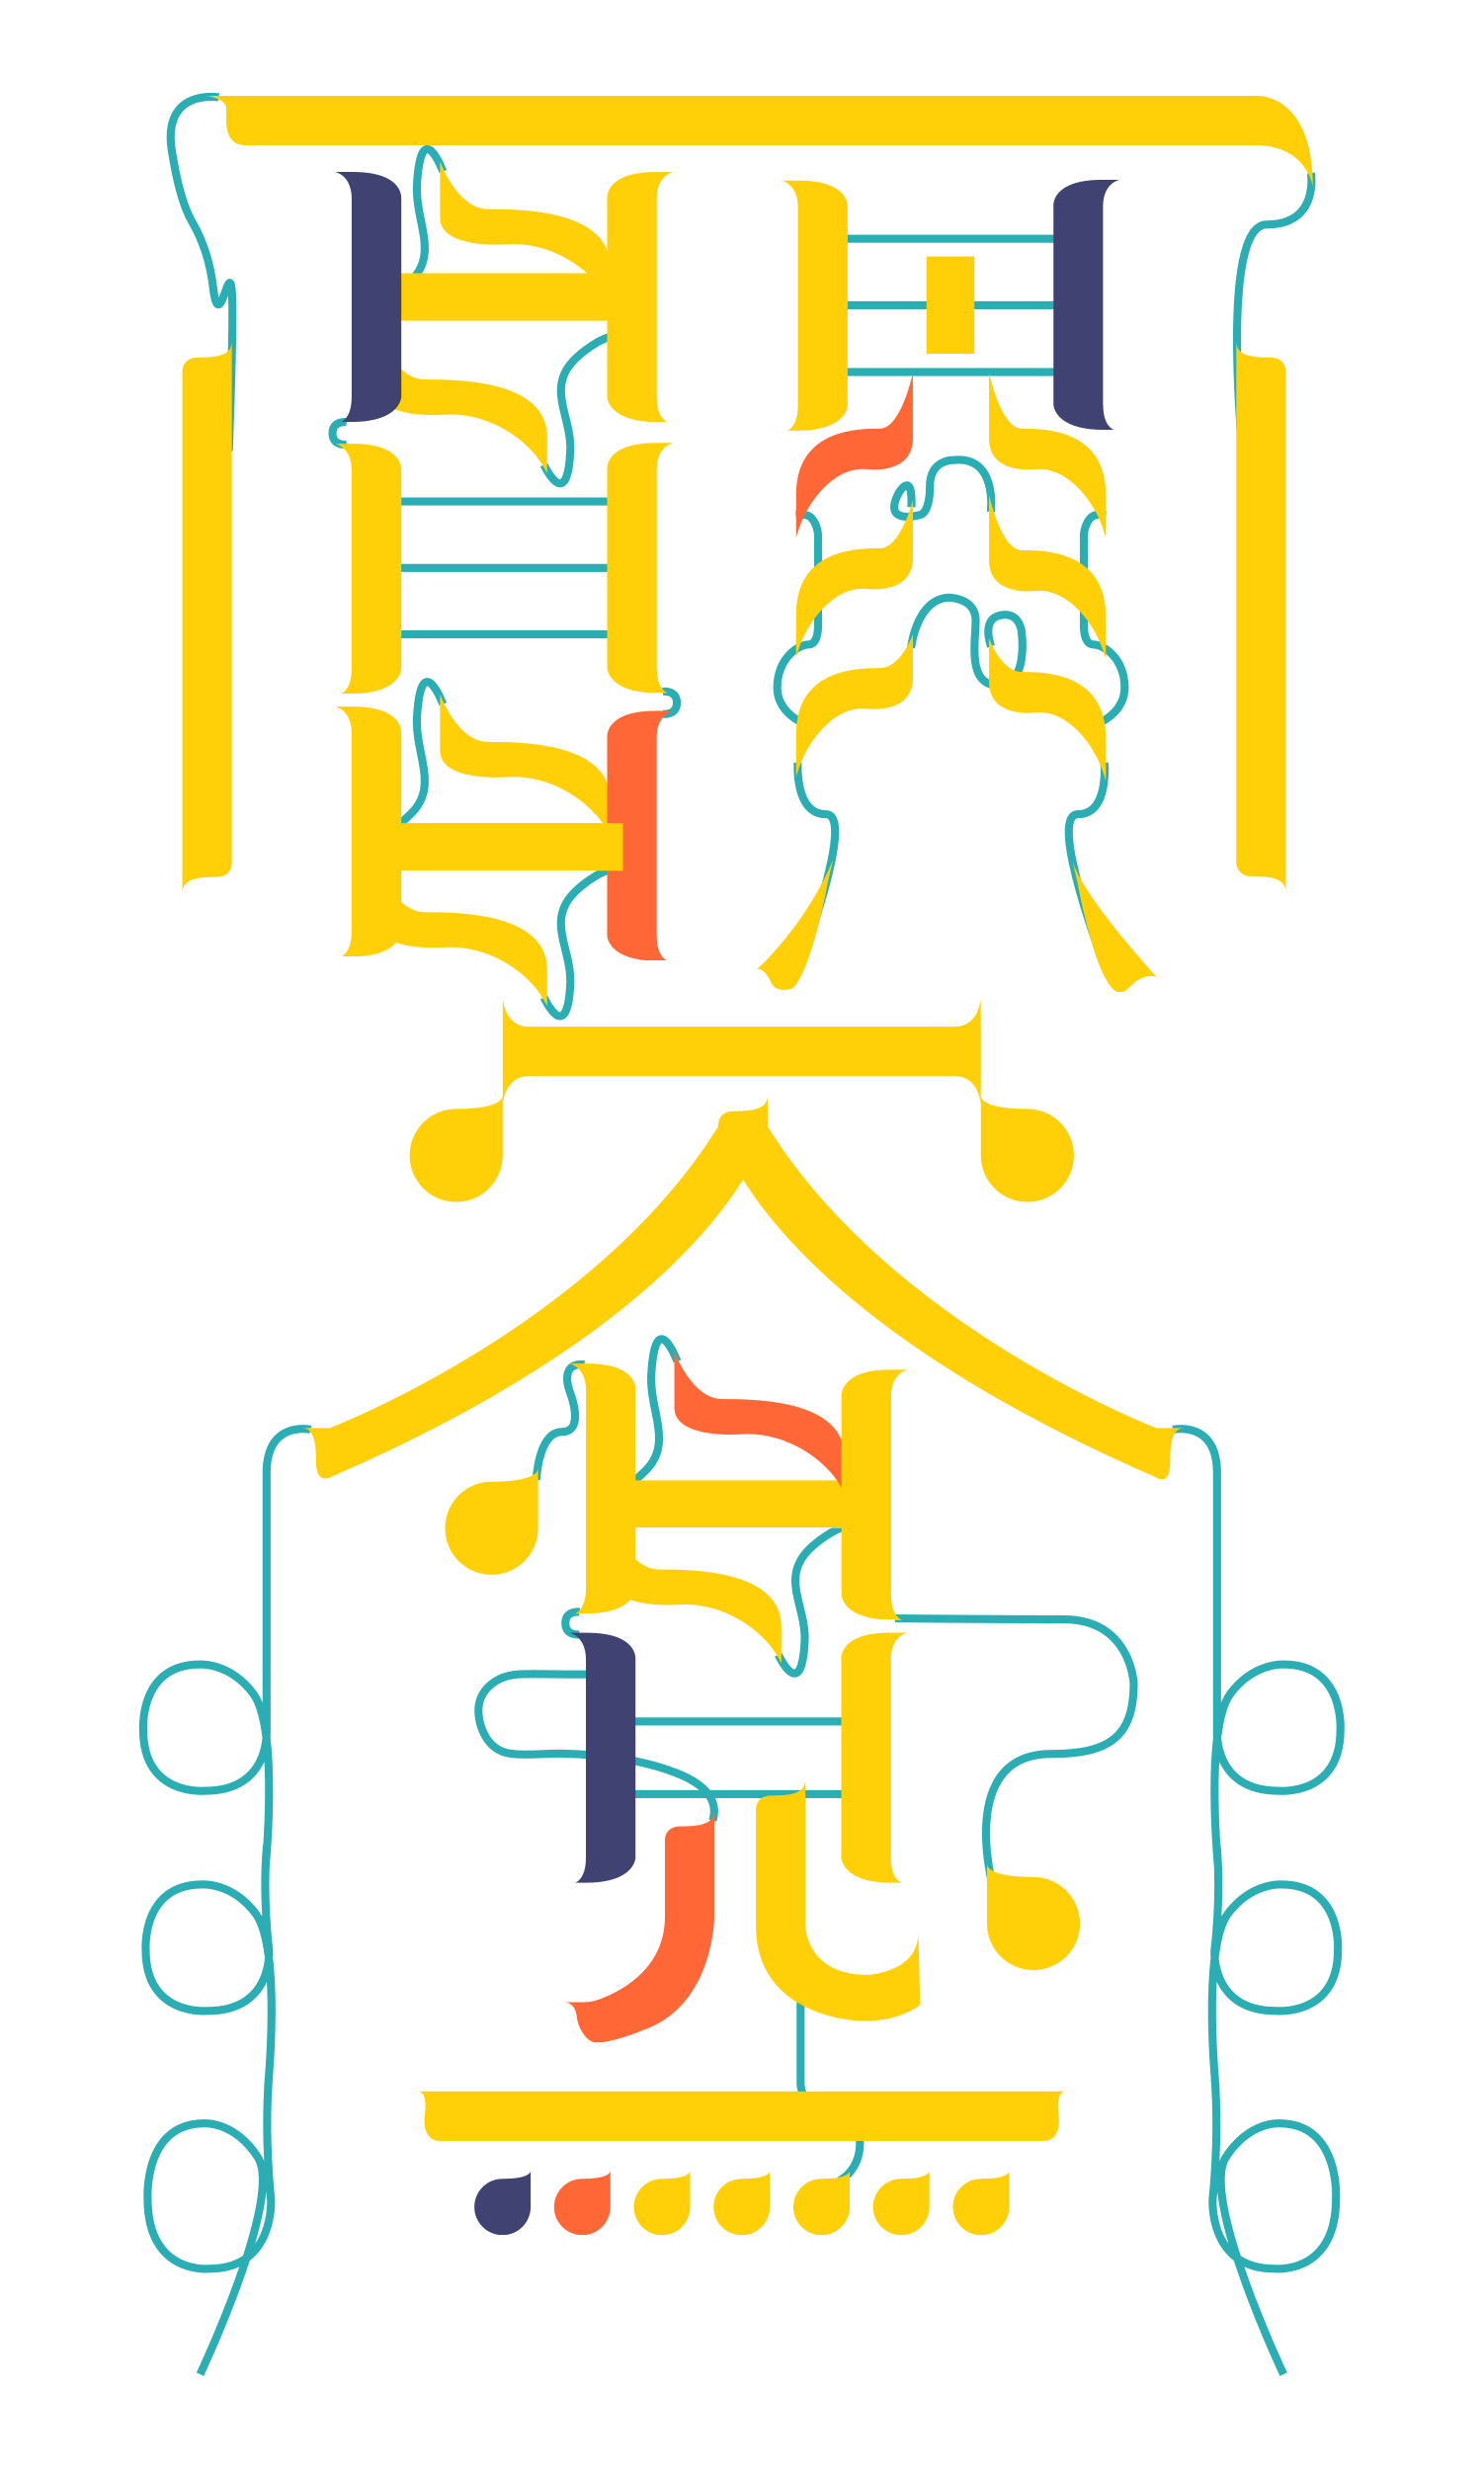
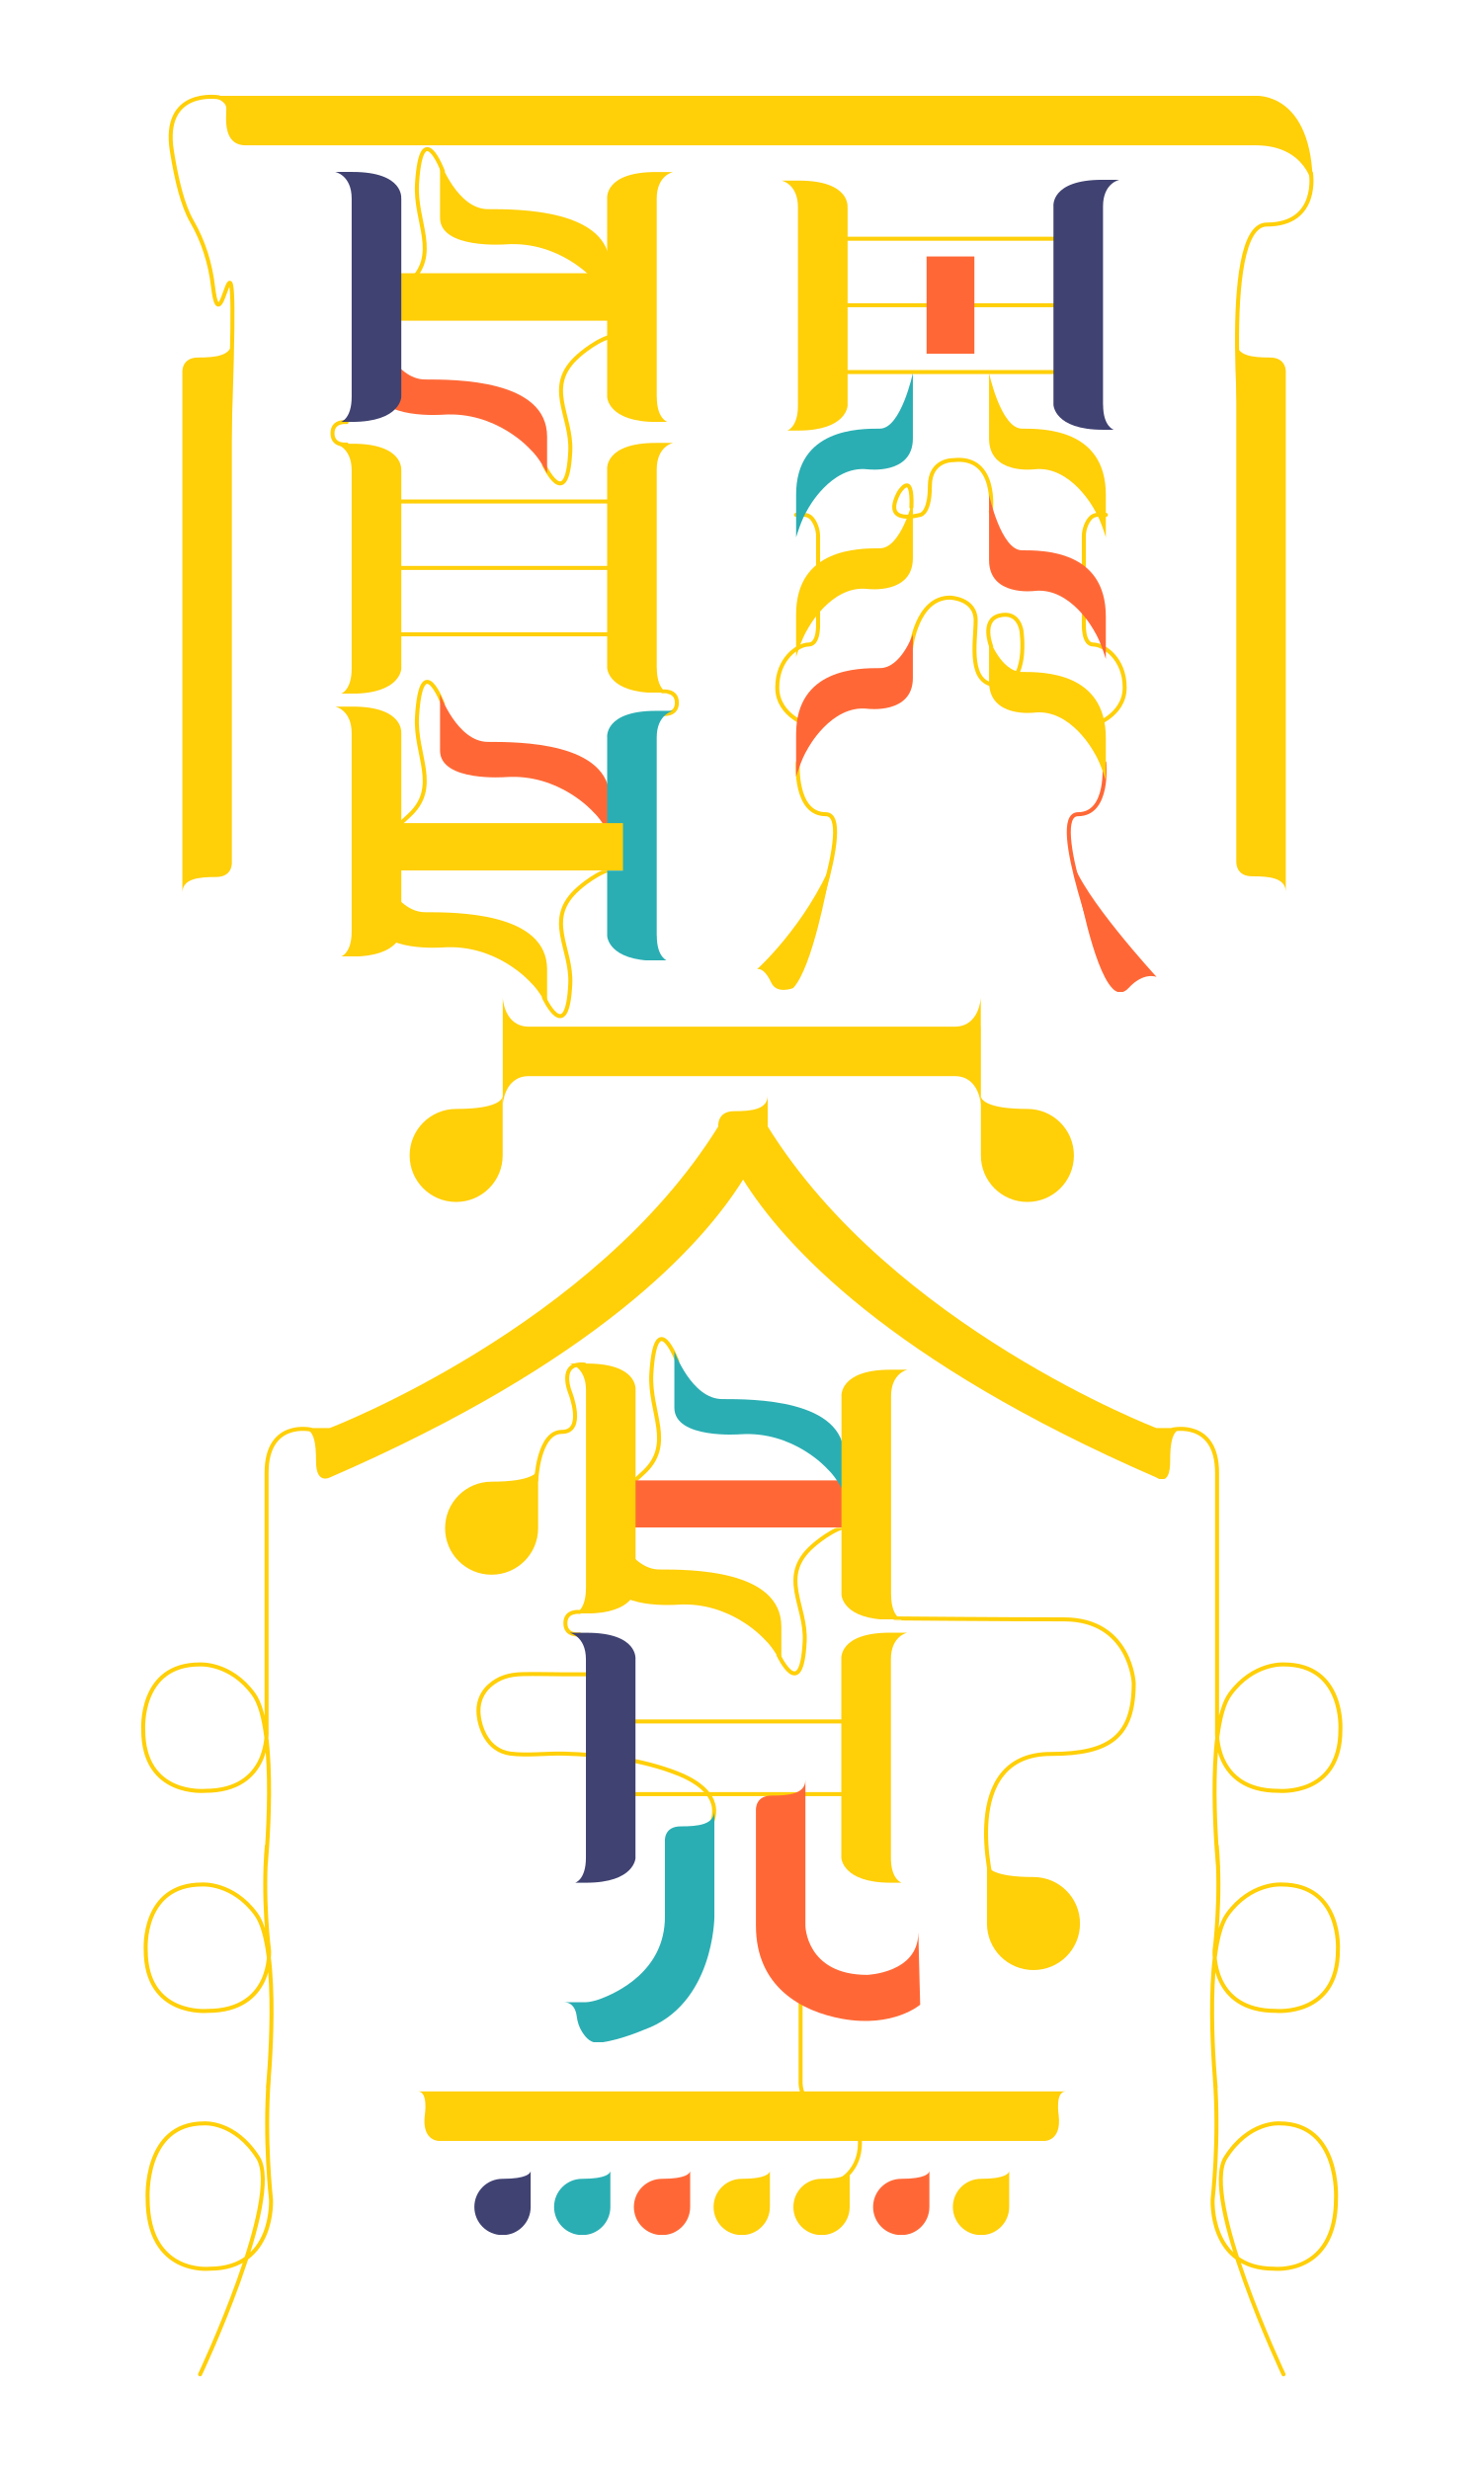
<svg xmlns="http://www.w3.org/2000/svg" id="mid02" viewBox="0 0 185 308">
  <defs>
    <style>
+       
+ 
      .stroke-width {
-         stroke-width: 0.5px;
+         stroke-width: .5px;
+       }
+ 
+       .stroke-linecap{
+         stroke-linecap: round;
      }

      .stroke-color-1 {
-         stroke: #ffcf08;
+         stroke: #ff6836;
      }

      .stroke-color-2 {
-         stroke: #ff6836;
+         stroke: #2aaeb3;
      }

      .stroke-color-3 {
        stroke: #404272;
      }

-       .stroke-color-1 {
-         stroke: #2aaeb3;
+       .stroke-color-4 {
+         stroke: #ffcf08;
      }
    </style>
    <linearGradient id="color-1" gradientTransform="rotate(90)">
-       <stop offset="0%" stop-color="#ffcf08" />
-       <stop offset="100%" stop-color="#ffcf08" />
+       <stop offset="0%" stop-color="#ff6836" />
+       <stop offset="100%" stop-color="#ff6836" />
      <stop offset="100%" stop-color="white" />
    </linearGradient>
    <linearGradient id="color-2" gradientTransform="rotate(90)">
-       <stop offset="0%" stop-color="#ff6836" />
-       <stop offset="100%" stop-color="#ff6836" />
+       <stop offset="0%" stop-color="#2aaeb3" />
+       <stop offset="100%" stop-color="#2aaeb3" />
      <stop offset="100%" stop-color="white" />
    </linearGradient>
    <linearGradient id="color-3" gradientTransform="rotate(90)">
      <stop offset="0%" stop-color="#404272" />
      <stop offset="100%" stop-color="#404272" />
      <stop offset="100%" stop-color="white" />
    </linearGradient>
-     <linearGradient id="color-1" gradientTransform="rotate(90)">
-       <stop offset="0%" stop-color="#2aaeb3" />
-       <stop offset="100%" stop-color="#2aaeb3" />
+     <linearGradient id="color-4" gradientTransform="rotate(90)">
+       <stop offset="0%" stop-color="#ffcf08" />
+       <stop offset="100%" stop-color="#ffcf08" />
      <stop offset="100%" stop-color="white" />
    </linearGradient>
  </defs>
-   <path class="stroke-color-1" d="m88.86,227.02c.97-3.07-1.92-4.91-4.39-5.88-4.47-1.76-9.36-2.33-14.14-2.47-2.18-.06-4.52.27-6.68,0-1.37-.18-2.45-.97-3.12-2.15-.54-.95-.87-2.14-.87-3.23,0-1.18.48-2.27,1.37-3.07,1.18-1.06,2.49-1.41,4.06-1.46,1.74-.05,3.51.02,5.24.02h5.02" fill="none" />
-   <path class="stroke-color-1" d="m103.83,246.06c-1.76-.1-2.32.05-2.82.4-.59.41-1.18,1.32-1.18,2.2v10.71s-.21,2.59,1.7,2.59,5.7,1.72,5.7,5.27-2.63,4.73-2.63,4.73" fill="none" />
-   <path class="stroke-color-1" d="m160.05,296.07s-10.39-22.01-7.22-27.02c2.9-4.58,6.72-4.27,6.72-4.27,7.58,0,7.04,9.38,7.04,9.38,0,9.59-7.73,8.74-7.73,8.74-8.15,0-7.65-8.65-7.65-8.65,0,0,.86-7.55.27-15.12l.11,1.22s-1.69-17.3,1.48-21.65c2.9-3.98,6.72-3.71,6.72-3.71,7.58,0,7.04,8.16,7.04,8.16,0,8.34-7.73,7.6-7.73,7.6-8.15,0-7.65-7.52-7.65-7.52,0,0,.86-6.57.27-13.15l.18,2.83s-1.69-17.3,1.48-21.65c2.9-3.98,6.72-3.71,6.72-3.71,7.58,0,7.04,8.16,7.04,8.16,0,8.34-7.73,7.6-7.73,7.6-8.15,0-7.65-7.52-7.65-7.52v-32.13c0-6.61-5.49-5.4-5.49-5.4" fill="none" />
-   <path class="stroke-color-1" d="m24.95,296.07s10.39-22.01,7.22-27.02c-2.9-4.58-6.72-4.27-6.72-4.27-7.58,0-7.04,9.38-7.04,9.38,0,9.59,7.73,8.74,7.73,8.74,8.15,0,7.65-8.65,7.65-8.65,0,0-.86-7.55-.27-15.12l-.11,1.22s1.69-17.3-1.48-21.65c-2.9-3.98-6.72-3.71-6.72-3.71-7.58,0-7.04,8.16-7.04,8.16,0,8.34,7.73,7.6,7.73,7.6,8.15,0,7.65-7.52,7.65-7.52,0,0-.86-6.57-.27-13.15l-.18,2.83s1.69-17.3-1.48-21.65c-2.9-3.98-6.72-3.71-6.72-3.71-7.58,0-7.04,8.16-7.04,8.16,0,8.34,7.73,7.6,7.73,7.6,8.15,0,7.65-7.52,7.65-7.52v-32.13c0-6.61,5.49-5.4,5.49-5.4" fill="none" />
-   <path class="stroke-color-1" d="m123.79,235.14s-4.47-16.43,7.27-16.43c7.41,0,10.31-2.24,10.31-8.83,0,0-.38-7.95-8.69-7.95-7.31,0-21.08-.12-21.08-.12" fill="none" />
-   <path class="stroke-color-1" d="m66.87,184.57s.25-6.02,3.19-6.02,1.05-4.85,1.05-4.85c0,0-1.61-3.86,1.77-3.54" fill="none" />
-   <path class="stroke-color-1" d="m78.19,214.66h27.78" fill="none" />
-   <path class="stroke-color-1" d="m78.19,223.72h27.78" fill="none" />
-   <path class="stroke-color-1" d="m84.45,169.75s-2.69-7.17-3.23,1.54c-.3,4.84,2.95,8.82-1.05,12.41l-2.39,2.2s-.31,1.08-1.54.88" fill="none" />
-   <path class="stroke-color-1" d="m97.06,206.35s2.89,6.2,3.28-1.67c.23-4.56-3.33-8.09,1.02-11.92,0,0,2.67-2.42,4.76-2.52" fill="none" />
-   <path class="stroke-color-1" d="m155.12,58.32s-3.26-30.32,2.84-30.32c6.58,0,5.51-6.42,5.51-6.42" fill="none" />
-   <path class="stroke-color-1" d="m27.27,12.13s-7.13-1.18-5.83,6.77c.58,3.56,1.32,6.7,2.51,8.75,1.43,2.48,2.28,5.24,2.61,8.08,1.15,9.7,3.38-17.45,1.98,20.5" fill="none" />
-   <path class="stroke-color-1" d="m137.9,64.2c-1.21-.1-1.59.05-1.94.41-.4.42-.81,1.34-.81,2.23v10.9s-.14,2.63,1.17,2.63,3.92,1.74,3.92,5.36-4.11,4.8-4.11,4.8" fill="none" />
-   <path class="stroke-color-1" d="m99.26,64.2c1.21-.1,1.59.05,1.94.41.4.42.81,1.34.81,2.23v10.9s.14,2.63-1.17,2.63-3.92,1.74-3.92,5.36,4.11,4.8,4.11,4.8" fill="none" />
-   <path class="stroke-color-1" d="m55.23,21.37s-2.69-7.17-3.23,1.54c-.3,4.84,2.95,8.82-1.05,12.41l-2.39,2.2s-.31,1.08-1.54.88" fill="none" />
-   <path class="stroke-color-1" d="m67.83,57.96s2.89,6.2,3.28-1.67c.23-4.56-3.33-8.09,1.02-11.92,0,0,2.67-2.42,4.76-2.52" fill="none" />
-   <path class="stroke-color-1" d="m55.23,87.8s-2.69-7.17-3.23,1.54c-.3,4.84,2.95,8.82-1.05,12.41l-2.39,2.2s-.31,1.08-1.54.88" fill="none" />
-   <path class="stroke-color-1" d="m67.83,124.39s2.89,6.2,3.28-1.67c.23-4.56-3.33-8.09,1.02-11.92,0,0,2.67-2.42,4.76-2.52" fill="none" />
-   <path class="stroke-color-1" d="m48.98,62.53h27.78" fill="none" />
-   <path class="stroke-color-1" d="m49.86,79.1h27.78" fill="none" />
-   <path class="stroke-color-1" d="m49.86,70.82h27.78" fill="none" />
-   <path class="stroke-color-1" d="m104.63,29.77h27.78" fill="none" />
-   <path class="stroke-color-1" d="m82.63,89.03s1.77.23,1.77-1.4-1.77-1.4-1.77-1.4" fill="none" />
-   <path class="stroke-color-1" d="m104.63,46.39h27.78" fill="none" />
-   <path class="stroke-color-1" d="m104.63,38.06h27.78" fill="none" />
-   <path class="stroke-color-1" d="m123.55,63.84s.91-7.1-4.69-6.46c0,0-2.91-.1-2.91,3.23s-1.13,3.57-1.13,3.57c0,0-4.97,1.47-2.74-2.74,0,0,1.76-2.98,1.57,1.8" fill="none" />
-   <path class="stroke-color-1" d="m99.48,95.11s-.42,6.42,3.49,6.42-3.33,19.01-3.33,19.01" fill="none" />
-   <path class="stroke-color-1" d="m113.6,80.81s.67-6.29,4.87-6.29c0,0,3.19.1,3.19,2.83s-1.11,8.1,2.81,8.1,2.9-6.79,2.9-6.79c0,0-.3-2.54-2.77-1.9-2.29.59-1.01,3.84-1.01,3.84" fill="none" />
-   <path class="stroke-color-1" d="m137.7,95.11s.64,6.42-3.27,6.42,3.33,19.01,3.33,19.01" fill="none" />
-   <path class="color-2" d="m134.33,109.95s1.93,10.72,4.35,13.26c0,0,.93,1.2,2.04,0,1.91-2.08,3.5-1.39,3.5-1.39,0,0-9.42-10.23-10.53-14.62l.64,2.74Z" fill="url(#color-1)" />
-   <path class="color-2" d="m114.5,241.03c0,5-6.36,5.23-6.36,5.23-7.63,0-7.71-6.12-7.71-6.12v-18.22c0,1.78-2.02,1.98-4.19,1.98-1.96,0-1.99,1.54-1.98,1.85v14.38h0c0,7.59,5.61,10.68,10.76,11.61,6.37,1.15,9.72-1.76,9.72-1.76l-.23-8.95h0Z" fill="url(#color-1)" />
-   <path class="color-2" d="m77.28,190.52h29.62v-5.92h-29.62v5.92Z" fill="url(#color-1)" />
-   <path class="color-2" d="m123.33,61.69s1.48,6.93,4.11,6.93,10.45,0,10.45,8.25v5.31s-.63-2.2-1.43-3.47c0,0-2.89-5.53-7.48-5.02,0,0-5.65.73-5.65-3.84v-8.19h0Z" fill="url(#color-1)" />
-   <path class="color-2" d="m113.83,79.09s-1.48,4.22-4.11,4.22-10.45,0-10.45,8.25v5.31s.63-2.2,1.43-3.47c0,0,2.89-5.53,7.48-5.02,0,0,5.65.73,5.65-3.84v-5.47Z" fill="url(#color-1)" />
-   <path class="color-2" d="m54.86,86.53s2.15,5.98,5.98,5.98,15.21,0,15.21,7.13v4.58s-.91-1.9-2.09-2.99c0,0-4.2-4.78-10.88-4.33,0,0-8.21.64-8.21-3.31v-7.06h0Z" fill="url(#color-1)" />
-   <path class="color-2" d="m115.54,44.15h5.96v-12.17h-5.96v12.17Z" fill="url(#color-1)" />
-   <path class="color-2" d="m47.03,41.34s2.15,5.98,5.98,5.98,15.21,0,15.21,7.13v4.58s-.91-1.9-2.09-2.99c0,0-4.2-4.78-10.88-4.33,0,0-8.21.64-8.21-3.31v-7.06h0Z" fill="url(#color-1)" />
-   <path class="color-2" d="m82.55,278.71c1.94,0,3.51-1.57,3.51-3.51v-4.47c-.04.25-.43.96-3.51.96-1.94,0-3.51,1.57-3.51,3.51s1.57,3.51,3.51,3.51Z" fill="url(#color-1)" />
-   <path class="color-2" d="m112.38,278.71c1.94,0,3.51-1.57,3.51-3.51v-4.47c-.04.25-.43.96-3.51.96-1.94,0-3.51,1.57-3.51,3.51s1.57,3.51,3.51,3.51Z" fill="url(#color-1)" />
-   <path class="color-1" d="m72.6,278.71c1.94,0,3.51-1.57,3.51-3.51v-4.47c-.04.25-.43.96-3.51.96-1.94,0-3.51,1.57-3.51,3.51s1.57,3.51,3.51,3.51Z" fill="url(#color-2)" />
-   <path class="color-1" d="m89.08,229.65v-3.89c0,1.78-2.02,1.98-4.19,1.98s-1.98,1.87-1.98,1.91v9.38c0,6.77-6.05,9.51-8.22,10.29-.44.16-1.21.35-1.67.35h-2.74c1.24,0,1.55,1.1,1.63,1.73.09.7.3,1.39.67,1.96.48.74,1.08,1.53,2.37,1.34,2.59-.38,5.39-1.61,5.39-1.61,8.69-3.1,8.74-14.05,8.74-14.05v-9.38h0Z" fill="url(#color-2)" />
-   <path class="color-1" d="m84.08,168.48s2.15,5.98,5.98,5.98,15.21,0,15.21,7.13v4.58s-.91-1.9-2.09-2.99c0,0-4.2-4.78-10.88-4.33,0,0-8.21.64-8.21-3.31v-7.06h0Z" fill="url(#color-2)" />
-   <path class="color-1" d="m113.83,46.52s-1.48,6.93-4.11,6.93-10.45,0-10.45,8.25v5.31s.63-2.2,1.43-3.47c0,0,2.89-5.53,7.48-5.02,0,0,5.65.73,5.65-3.84v-8.19h0Z" fill="url(#color-2)" />
-   <path class="color-1" d="m81.89,116.69v-24.74c0-2.92,2.05-3.31,2.05-3.31h-2.15c-6.48,0-6.08,3.32-6.08,3.32v24.73s.07,3.12,6.17,3.12h1.36s-1.34-.37-1.34-3.12h0Z" fill="url(#color-2)" />
-   <path class="stroke-color-1" d="m43.23,52.63s-1.77-.23-1.77,1.4,1.77,1.4,1.77,1.4" fill="none" />
-   <path class="stroke-color-1" d="m72.27,201.01s-1.77-.23-1.77,1.4,1.77,1.4,1.77,1.4" fill="none" />
-   <path class="color-1" d="m103.25,109.95s-1.93,10.72-4.35,13.26c0,0-2.02.82-2.72-.66-.97-2.08-1.79-1.68-1.79-1.68,0,0,6.05-5.4,9.5-13.67l-.64,2.74h0Z" fill="url(#color-1)" />
-   <path class="color-1" d="m92.49,278.71c1.94,0,3.51-1.57,3.51-3.51v-4.47c-.04.25-.43.96-3.51.96-1.94,0-3.51,1.57-3.51,3.51s1.57,3.51,3.51,3.51Z" fill="url(#color-1)" />
-   <path class="color-1" d="m102.44,278.71c1.94,0,3.51-1.57,3.51-3.51v-4.47c-.04.25-.43.96-3.51.96-1.94,0-3.51,1.57-3.51,3.51s1.57,3.51,3.51,3.51Z" fill="url(#color-1)" />
-   <path class="color-1" d="m122.33,278.71c1.94,0,3.51-1.57,3.51-3.51v-4.47c-.04.25-.43.96-3.51.96-1.94,0-3.51,1.57-3.51,3.51s1.57,3.51,3.51,3.51Z" fill="url(#color-1)" />
-   <path class="color-1" d="m132.88,260.79H54.75s-2.65,0-2.65,0c1.34,0,.87,2.96.87,2.96-.37,3.09,1.54,3.21,1.76,3.22h75.5s2.17.06,1.78-3.21c0,0-.47-2.96.87-2.96Z" fill="url(#color-1)" />
-   <path class="color-1" d="m128.87,245.66c-3.2,0-5.8-2.59-5.8-5.8v-7.38c.06.42.7,1.58,5.8,1.58,3.2,0,5.8,2.59,5.8,5.8s-2.59,5.8-5.8,5.8h0Z" fill="url(#color-1)" />
-   <path class="color-1" d="m111.09,231.65v-24.74c0-2.93,2.05-3.32,2.05-3.32h-2.15c-6.48,0-6.08,3.32-6.08,3.32v24.74s.09,3.12,6.17,3.12h1.36s-1.35-.37-1.35-3.12Z" fill="url(#color-1)" />
-   <path class="color-1" d="m61.3,196.36c3.2,0,5.8-2.59,5.8-5.8v-7.38c-.06.42-.7,1.58-5.8,1.58-3.2,0-5.8,2.59-5.8,5.8s2.59,5.8,5.8,5.8h0Z" fill="url(#color-1)" />
-   <path class="color-1" d="m111.11,198.85v-24.73c0-2.93,2.05-3.32,2.05-3.32h-2.15c-6.36,0-6.09,3.29-6.08,3.32v24.74s.09,3.12,6.17,3.12h1.36s-1.34-.37-1.34-3.12h0Z" fill="url(#color-1)" />
-   <path class="color-1" d="m76.24,189.73s2.15,5.98,5.98,5.98,15.21,0,15.21,7.13v4.58s-.91-1.9-2.09-2.99c0,0-4.2-4.78-10.88-4.33,0,0-8.21.64-8.21-3.31v-7.06h0Z" fill="url(#color-1)" />
-   <path class="color-1" d="m73.17,170.03h-2.15s2.05.39,2.05,3.32v24.73h-.01c0,2.75-1.34,3.12-1.34,3.12h1.36c6.08,0,6.17-3.09,6.17-3.12h0v-24.74c.01-.1.3-3.31-6.08-3.31Z" fill="url(#color-1)" />
-   <path class="color-1" d="m144.18,178.07s-32.96-12.63-48.45-37.6v-3.89c0,1.78-2.02,1.98-4.19,1.98s-1.98,1.91-1.98,1.91h0c-15.48,24.96-48.42,37.6-48.45,37.6h-3.48c1.6,0,1.78,2.02,1.78,4.19,0,2.89,1.71,1.98,1.71,1.98,33.31-14.45,46.46-29,51.54-37.15,5.08,8.15,18.23,22.69,51.54,37.15h0s1.71,1.28,1.71-1.98c0-2.18.18-4.19,1.78-4.19h-3.49Z" fill="url(#color-1)" />
-   <path class="color-1" d="m56.88,149.88c3.2,0,5.8-2.59,5.8-5.8v-7.38c-.06.42-.7,1.58-5.8,1.58-3.2,0-5.8,2.59-5.8,5.8s2.59,5.8,5.8,5.8h0Z" fill="url(#color-1)" />
-   <path class="color-1" d="m128.11,149.88c-3.2,0-5.8-2.59-5.8-5.8v-7.38c.06.42.7,1.58,5.8,1.58,3.2,0,5.8,2.59,5.8,5.8s-2.59,5.8-5.8,5.8h0Z" fill="url(#color-1)" />
-   <path class="color-1" d="m122.3,128.02v-3.6s-.15,3.53-3.16,3.6h-53.29c-3.01-.08-3.16-3.6-3.16-3.6v3.6h0v6.16h0v3.61s.15-3.54,3.18-3.6h53.26c3.03.06,3.18,3.6,3.18,3.6v-9.78h0Z" fill="url(#color-1)" />
-   <path class="color-1" d="m28.91,46.49v-3.89c0,1.78-2.02,1.98-4.19,1.98s-1.98,1.91-1.98,1.91v64.85c0-1.78,2.02-1.98,4.19-1.98s1.98-1.89,1.98-1.91v-60.95Z" fill="url(#color-1)" />
-   <path class="color-1" d="m154.16,46.49v60.95c0,.36.08,1.83,1.98,1.83,2.18,0,4.19.2,4.19,1.98V46.5s.19-1.92-1.98-1.92-4.19-.2-4.19-1.98v3.89" fill="url(#color-1)" />
-   <path class="color-1" d="m123.33,46.52s1.48,6.93,4.11,6.93,10.45,0,10.45,8.25v5.31s-.63-2.2-1.43-3.47c0,0-2.89-5.53-7.48-5.02,0,0-5.65.73-5.65-3.84v-8.19h0Z" fill="url(#color-1)" />
-   <path class="color-1" d="m123.33,79.57s1.48,4.22,4.11,4.22,10.45,0,10.45,8.25v5.31s-.63-2.2-1.43-3.47c0,0-2.89-5.53-7.48-5.02,0,0-5.65.73-5.65-3.84v-5.47Z" fill="url(#color-1)" />
-   <path class="color-1" d="m113.83,62.35s-1.48,6.02-4.11,6.02-10.45,0-10.45,8.25v5.31s.63-2.2,1.43-3.47c0,0,2.89-5.53,7.48-5.02,0,0,5.65.73,5.65-3.84v-7.28h0Z" fill="url(#color-1)" />
-   <path class="color-1" d="m47.03,107.77s2.15,5.98,5.98,5.98,15.21,0,15.21,7.13v4.58s-.91-1.9-2.09-2.99c0,0-4.2-4.78-10.88-4.33,0,0-8.21.64-8.21-3.31v-7.06h0Z" fill="url(#color-1)" />
-   <path class="color-1" d="m48.06,108.56h29.62v-5.92h-29.62v5.92Z" fill="url(#color-1)" />
-   <path class="color-1" d="m50.03,91.43s.4-3.32-6.08-3.32h-2.15s2.05.39,2.05,3.32v24.73c0,2.75-1.34,3.12-1.34,3.12h1.36c6.1,0,6.17-3.12,6.17-3.12v-24.73h0Z" fill="url(#color-1)" />
-   <path class="color-1" d="m81.89,83.28v-24.74c0-2.92,2.05-3.31,2.05-3.31h-2.15c-6.48,0-6.08,3.32-6.08,3.32v24.73s.07,3.12,6.17,3.12h1.36s-1.34-.37-1.34-3.12h0Z" fill="url(#color-1)" />
-   <path class="color-1" d="m50.03,58.65s.4-3.32-6.08-3.32h-2.15s2.05.39,2.05,3.32v24.73c0,2.75-1.34,3.12-1.34,3.12h1.36c6.1,0,6.17-3.12,6.17-3.12v-24.73h0Z" fill="url(#color-1)" />
-   <path class="color-1" d="m105.68,25.84s.4-3.32-6.08-3.32h-2.15s2.05.39,2.05,3.32v24.73c0,2.75-1.34,3.12-1.34,3.12h1.36c6.1,0,6.17-3.12,6.17-3.12v-24.73h0Z" fill="url(#color-1)" />
-   <path class="color-1" d="m81.89,49.5v-24.74c0-2.92,2.05-3.31,2.05-3.31h-2.15c-6.48,0-6.08,3.32-6.08,3.32v24.73s.07,3.12,6.17,3.12h1.36s-1.34-.37-1.34-3.12h0Z" fill="url(#color-1)" />
-   <path class="color-1" d="m48.06,39.99h29.62v-5.92h-29.62v5.92Z" fill="url(#color-1)" />
-   <path class="color-1" d="m54.86,20.1s2.15,5.98,5.98,5.98,15.21,0,15.21,7.13v4.58s-.91-1.9-2.09-2.99c0,0-4.2-4.78-10.88-4.33,0,0-8.21.64-8.21-3.31v-7.06h0Z" fill="url(#color-1)" />
-   <path class="color-1" d="m156.56,11.95H25.82s2.4.34,2.4,1.57-.47,4.6,2.44,4.6h125.9c6.43,0,7.14,5.15,7.14,5.15,0-11.89-7.14-11.32-7.14-11.32h0Z" fill="url(#color-1)" />
+   <path class="stroke-width stroke-linecap stroke-color-4" d="m88.86,227.02c.97-3.07-1.92-4.91-4.39-5.88-4.47-1.76-9.36-2.33-14.14-2.47-2.18-.06-4.52.27-6.68,0-1.37-.18-2.45-.97-3.12-2.15-.54-.95-.87-2.14-.87-3.23,0-1.18.48-2.27,1.37-3.07,1.18-1.06,2.49-1.41,4.06-1.46,1.74-.05,3.51.02,5.24.02h5.02" fill="none" />
+   <path class="stroke-width stroke-linecap stroke-color-4" d="m103.83,246.06c-1.76-.1-2.32.05-2.82.4-.59.41-1.18,1.32-1.18,2.2v10.71s-.21,2.59,1.7,2.59,5.7,1.72,5.7,5.27-2.63,4.73-2.63,4.73" fill="none" />
+   <path class="stroke-width stroke-linecap stroke-color-4" d="m160.05,296.07s-10.39-22.01-7.22-27.02c2.9-4.58,6.72-4.27,6.72-4.27,7.58,0,7.04,9.38,7.04,9.38,0,9.59-7.73,8.74-7.73,8.74-8.15,0-7.65-8.65-7.65-8.65,0,0,.86-7.55.27-15.12l.11,1.22s-1.69-17.3,1.48-21.65c2.9-3.98,6.72-3.71,6.72-3.71,7.58,0,7.04,8.16,7.04,8.16,0,8.34-7.73,7.6-7.73,7.6-8.15,0-7.65-7.52-7.65-7.52,0,0,.86-6.57.27-13.15l.18,2.83s-1.69-17.3,1.48-21.65c2.9-3.98,6.72-3.71,6.72-3.71,7.58,0,7.04,8.16,7.04,8.16,0,8.34-7.73,7.6-7.73,7.6-8.15,0-7.65-7.52-7.65-7.52v-32.13c0-6.61-5.49-5.4-5.49-5.4" fill="none" />
+   <path class="stroke-width stroke-linecap stroke-color-4" d="m24.95,296.07s10.39-22.01,7.22-27.02c-2.9-4.58-6.72-4.27-6.72-4.27-7.58,0-7.04,9.38-7.04,9.38,0,9.59,7.73,8.74,7.73,8.74,8.15,0,7.65-8.65,7.65-8.65,0,0-.86-7.55-.27-15.12l-.11,1.22s1.69-17.3-1.48-21.65c-2.9-3.98-6.72-3.71-6.72-3.71-7.58,0-7.04,8.16-7.04,8.16,0,8.34,7.73,7.6,7.73,7.6,8.15,0,7.65-7.52,7.65-7.52,0,0-.86-6.57-.27-13.15l-.18,2.83s1.69-17.3-1.48-21.65c-2.9-3.98-6.72-3.71-6.72-3.71-7.58,0-7.04,8.16-7.04,8.16,0,8.34,7.73,7.6,7.73,7.6,8.15,0,7.65-7.52,7.65-7.52v-32.13c0-6.61,5.49-5.4,5.49-5.4" fill="none" />
+   <path class="stroke-width stroke-linecap stroke-color-4" d="m123.79,235.14s-4.47-16.43,7.27-16.43c7.41,0,10.31-2.24,10.31-8.83,0,0-.38-7.95-8.69-7.95-7.31,0-21.08-.12-21.08-.12" fill="none" />
+   <path class="stroke-width stroke-linecap stroke-color-4" d="m66.87,184.57s.25-6.02,3.19-6.02,1.05-4.85,1.05-4.85c0,0-1.61-3.86,1.77-3.54" fill="none" />
+   <path class="stroke-width stroke-linecap stroke-color-4" d="m78.19,214.66h27.78" fill="none" />
+   <path class="stroke-width stroke-linecap stroke-color-4" d="m78.19,223.72h27.78" fill="none" />
+   <path class="stroke-width stroke-linecap stroke-color-4" d="m84.45,169.75s-2.69-7.17-3.23,1.54c-.3,4.84,2.95,8.82-1.05,12.41l-2.39,2.2s-.31,1.08-1.54.88" fill="none" />
+   <path class="stroke-width stroke-linecap stroke-color-4" d="m97.06,206.35s2.89,6.2,3.28-1.67c.23-4.56-3.33-8.09,1.02-11.92,0,0,2.67-2.42,4.76-2.52" fill="none" />
+   <path class="stroke-width stroke-linecap stroke-color-4" d="m155.12,58.32s-3.26-30.32,2.84-30.32c6.58,0,5.51-6.42,5.51-6.42" fill="none" />
+   <path class="stroke-width stroke-linecap stroke-color-4" d="m27.27,12.13s-7.13-1.18-5.83,6.77c.58,3.56,1.32,6.7,2.51,8.75,1.43,2.48,2.28,5.24,2.61,8.08,1.15,9.7,3.38-17.45,1.98,20.5" fill="none" />
+   <path class="stroke-width stroke-linecap stroke-color-4" d="m137.9,64.2c-1.21-.1-1.59.05-1.94.41-.4.42-.81,1.34-.81,2.23v10.9s-.14,2.63,1.17,2.63,3.92,1.74,3.92,5.36-4.11,4.8-4.11,4.8" fill="none" />
+   <path class="stroke-width stroke-linecap stroke-color-4" d="m99.26,64.2c1.21-.1,1.59.05,1.94.41.4.42.81,1.34.81,2.23v10.9s.14,2.63-1.17,2.63-3.92,1.74-3.92,5.36,4.11,4.8,4.11,4.8" fill="none" />
+   <path class="stroke-width stroke-linecap stroke-color-4" d="m55.23,21.37s-2.69-7.17-3.23,1.54c-.3,4.84,2.95,8.82-1.05,12.41l-2.39,2.2s-.31,1.08-1.54.88" fill="none" />
+   <path class="stroke-width stroke-linecap stroke-color-4" d="m67.83,57.96s2.89,6.2,3.28-1.67c.23-4.56-3.33-8.09,1.02-11.92,0,0,2.67-2.42,4.76-2.52" fill="none" />
+   <path class="stroke-width stroke-linecap stroke-color-4" d="m55.23,87.8s-2.69-7.17-3.23,1.54c-.3,4.84,2.95,8.82-1.05,12.41l-2.39,2.2s-.31,1.08-1.54.88" fill="none" />
+   <path class="stroke-width stroke-linecap stroke-color-4" d="m67.83,124.39s2.89,6.2,3.28-1.67c.23-4.56-3.33-8.09,1.02-11.92,0,0,2.67-2.42,4.76-2.52" fill="none" />
+   <path class="stroke-width stroke-linecap stroke-color-4" d="m48.98,62.53h27.78" fill="none" />
+   <path class="stroke-width stroke-linecap stroke-color-4" d="m49.86,79.1h27.78" fill="none" />
+   <path class="stroke-width stroke-linecap stroke-color-4" d="m49.86,70.82h27.78" fill="none" />
+   <path class="stroke-width stroke-linecap stroke-color-4" d="m104.63,29.77h27.78" fill="none" />
+   <path class="stroke-width stroke-linecap stroke-color-4" d="m82.63,89.03s1.77.23,1.77-1.4-1.77-1.4-1.77-1.4" fill="none" />
+   <path class="stroke-width stroke-linecap stroke-color-4" d="m104.63,46.39h27.78" fill="none" />
+   <path class="stroke-width stroke-linecap stroke-color-4" d="m104.63,38.06h27.78" fill="none" />
+   <path class="stroke-width stroke-linecap stroke-color-4" d="m123.55,63.84s.91-7.1-4.69-6.46c0,0-2.91-.1-2.91,3.23s-1.13,3.57-1.13,3.57c0,0-4.97,1.47-2.74-2.74,0,0,1.76-2.98,1.57,1.8" fill="none" />
+   <path class="stroke-width stroke-linecap stroke-color-4" d="m99.48,95.11s-.42,6.42,3.49,6.42-3.33,19.01-3.33,19.01" fill="none" />
+   <path class="stroke-width stroke-linecap stroke-color-4" d="m113.6,80.81s.67-6.29,4.87-6.29c0,0,3.19.1,3.19,2.83s-1.11,8.1,2.81,8.1,2.9-6.79,2.9-6.79c0,0-.3-2.54-2.77-1.9-2.29.59-1.01,3.84-1.01,3.84" fill="none" />
+   <path class="stroke-width stroke-linecap stroke-color-1" d="m137.7,95.11s.64,6.42-3.27,6.42,3.33,19.01,3.33,19.01" fill="none" />
+   <path class="color-1" d="m134.33,109.95s1.93,10.72,4.35,13.26c0,0,.93,1.2,2.04,0,1.91-2.08,3.5-1.39,3.5-1.39,0,0-9.42-10.23-10.53-14.62l.64,2.74Z" fill="url(#color-1)" />
+   <path class="color-1" d="m114.5,241.03c0,5-6.36,5.23-6.36,5.23-7.63,0-7.71-6.12-7.71-6.12v-18.22c0,1.78-2.02,1.98-4.19,1.98-1.96,0-1.99,1.54-1.98,1.85v14.38h0c0,7.59,5.61,10.68,10.76,11.61,6.37,1.15,9.72-1.76,9.72-1.76l-.23-8.95h0Z" fill="url(#color-1)" />
+   <path class="color-1" d="m77.28,190.52h29.62v-5.92h-29.62v5.92Z" fill="url(#color-1)" />
+   <path class="color-1" d="m123.33,61.69s1.48,6.93,4.11,6.93,10.45,0,10.45,8.25v5.31s-.63-2.2-1.43-3.47c0,0-2.89-5.53-7.48-5.02,0,0-5.65.73-5.65-3.84v-8.19h0Z" fill="url(#color-1)" />
+   <path class="color-1" d="m113.83,79.09s-1.48,4.22-4.11,4.22-10.45,0-10.45,8.25v5.31s.63-2.2,1.43-3.47c0,0,2.89-5.53,7.48-5.02,0,0,5.65.73,5.65-3.84v-5.47Z" fill="url(#color-1)" />
+   <path class="color-1" d="m54.86,86.53s2.15,5.98,5.98,5.98,15.21,0,15.21,7.13v4.58s-.91-1.9-2.09-2.99c0,0-4.2-4.78-10.88-4.33,0,0-8.21.64-8.21-3.31v-7.06h0Z" fill="url(#color-1)" />
+   <path class="color-1" d="m115.54,44.15h5.96v-12.17h-5.96v12.17Z" fill="url(#color-1)" />
+   <path class="color-1" d="m47.03,41.34s2.15,5.98,5.98,5.98,15.21,0,15.21,7.13v4.58s-.91-1.9-2.09-2.99c0,0-4.2-4.78-10.88-4.33,0,0-8.21.64-8.21-3.31v-7.06h0Z" fill="url(#color-1)" />
+   <path class="color-1" d="m82.55,278.71c1.94,0,3.51-1.57,3.51-3.51v-4.47c-.04.25-.43.96-3.51.96-1.94,0-3.51,1.57-3.51,3.51s1.57,3.51,3.51,3.51Z" fill="url(#color-1)" />
+   <path class="color-1" d="m112.38,278.71c1.94,0,3.51-1.57,3.51-3.51v-4.47c-.04.25-.43.96-3.51.96-1.94,0-3.51,1.57-3.51,3.51s1.57,3.51,3.51,3.51Z" fill="url(#color-1)" />
+   <path class="color-2" d="m72.6,278.71c1.94,0,3.51-1.57,3.51-3.51v-4.47c-.04.25-.43.96-3.51.96-1.94,0-3.51,1.57-3.51,3.51s1.57,3.51,3.51,3.51Z" fill="url(#color-2)" />
+   <path class="color-2" d="m89.08,229.65v-3.89c0,1.78-2.02,1.98-4.19,1.98s-1.98,1.87-1.98,1.91v9.38c0,6.77-6.05,9.51-8.22,10.29-.44.16-1.21.35-1.67.35h-2.74c1.24,0,1.55,1.1,1.63,1.73.09.7.3,1.39.67,1.96.48.74,1.08,1.53,2.37,1.34,2.59-.38,5.39-1.61,5.39-1.61,8.69-3.1,8.74-14.05,8.74-14.05v-9.38h0Z" fill="url(#color-2)" />
+   <path class="color-2" d="m84.08,168.48s2.15,5.98,5.98,5.98,15.21,0,15.21,7.13v4.58s-.91-1.9-2.09-2.99c0,0-4.2-4.78-10.88-4.33,0,0-8.21.64-8.21-3.31v-7.06h0Z" fill="url(#color-2)" />
+   <path class="color-2" d="m113.83,46.52s-1.48,6.93-4.11,6.93-10.45,0-10.45,8.25v5.31s.63-2.2,1.43-3.47c0,0,2.89-5.53,7.48-5.02,0,0,5.65.73,5.65-3.84v-8.19h0Z" fill="url(#color-2)" />
+   <path class="color-2" d="m81.89,116.69v-24.74c0-2.92,2.05-3.31,2.05-3.31h-2.15c-6.48,0-6.08,3.32-6.08,3.32v24.73s.07,3.12,6.17,3.12h1.36s-1.34-.37-1.34-3.12h0Z" fill="url(#color-2)" />
+   <path class="stroke-width stroke-linecap stroke-color-4" d="m43.23,52.63s-1.77-.23-1.77,1.4,1.77,1.4,1.77,1.4" fill="none" />
+   <path class="stroke-width stroke-linecap stroke-color-4" d="m72.27,201.01s-1.77-.23-1.77,1.4,1.77,1.4,1.77,1.4" fill="none" />
+   <path class="color-4" d="m103.25,109.95s-1.93,10.72-4.35,13.26c0,0-2.02.82-2.72-.66-.97-2.08-1.79-1.68-1.79-1.68,0,0,6.05-5.4,9.5-13.67l-.64,2.74h0Z" fill="url(#color-4)" />
+   <path class="color-4" d="m92.49,278.71c1.94,0,3.51-1.57,3.51-3.51v-4.47c-.04.25-.43.96-3.51.96-1.94,0-3.51,1.57-3.51,3.51s1.57,3.51,3.51,3.51Z" fill="url(#color-4)" />
+   <path class="color-4" d="m102.44,278.71c1.94,0,3.51-1.57,3.51-3.51v-4.47c-.04.25-.43.96-3.51.96-1.94,0-3.51,1.57-3.51,3.51s1.57,3.51,3.51,3.51Z" fill="url(#color-4)" />
+   <path class="color-4" d="m122.33,278.71c1.94,0,3.51-1.57,3.51-3.51v-4.47c-.04.25-.43.96-3.51.96-1.94,0-3.51,1.57-3.51,3.51s1.57,3.51,3.51,3.51Z" fill="url(#color-4)" />
+   <path class="color-4" d="m132.88,260.79H54.75s-2.65,0-2.65,0c1.34,0,.87,2.96.87,2.96-.37,3.09,1.54,3.21,1.76,3.22h75.5s2.17.06,1.78-3.21c0,0-.47-2.96.87-2.96Z" fill="url(#color-4)" />
+   <path class="color-4" d="m128.87,245.66c-3.2,0-5.8-2.59-5.8-5.8v-7.38c.06.42.7,1.58,5.8,1.58,3.2,0,5.8,2.59,5.8,5.8s-2.59,5.8-5.8,5.8h0Z" fill="url(#color-4)" />
+   <path class="color-4" d="m111.09,231.65v-24.74c0-2.93,2.05-3.32,2.05-3.32h-2.15c-6.48,0-6.08,3.32-6.08,3.32v24.74s.09,3.12,6.17,3.12h1.36s-1.35-.37-1.35-3.12Z" fill="url(#color-4)" />
+   <path class="color-4" d="m61.3,196.36c3.2,0,5.8-2.59,5.8-5.8v-7.38c-.06.42-.7,1.58-5.8,1.58-3.2,0-5.8,2.59-5.8,5.8s2.59,5.8,5.8,5.8h0Z" fill="url(#color-4)" />
+   <path class="color-4" d="m111.11,198.85v-24.73c0-2.93,2.05-3.32,2.05-3.32h-2.15c-6.36,0-6.09,3.29-6.08,3.32v24.74s.09,3.12,6.17,3.12h1.36s-1.34-.37-1.34-3.12h0Z" fill="url(#color-4)" />
+   <path class="color-4" d="m76.24,189.73s2.15,5.98,5.98,5.98,15.21,0,15.21,7.13v4.58s-.91-1.9-2.09-2.99c0,0-4.2-4.78-10.88-4.33,0,0-8.21.64-8.21-3.31v-7.06h0Z" fill="url(#color-4)" />
+   <path class="color-4" d="m73.17,170.03h-2.15s2.05.39,2.05,3.32v24.73h-.01c0,2.75-1.34,3.12-1.34,3.12h1.36c6.08,0,6.17-3.09,6.17-3.12h0v-24.74c.01-.1.3-3.31-6.08-3.31Z" fill="url(#color-4)" />
+   <path class="color-4" d="m144.18,178.07s-32.96-12.63-48.45-37.6v-3.89c0,1.78-2.02,1.98-4.19,1.98s-1.98,1.91-1.98,1.91h0c-15.48,24.96-48.42,37.6-48.45,37.6h-3.48c1.6,0,1.78,2.02,1.78,4.19,0,2.89,1.71,1.98,1.71,1.98,33.31-14.45,46.46-29,51.54-37.15,5.08,8.15,18.23,22.69,51.54,37.15h0s1.71,1.28,1.71-1.98c0-2.18.18-4.19,1.78-4.19h-3.49Z" fill="url(#color-4)" />
+   <path class="color-4" d="m56.88,149.88c3.2,0,5.8-2.59,5.8-5.8v-7.38c-.06.42-.7,1.58-5.8,1.58-3.2,0-5.8,2.59-5.8,5.8s2.59,5.8,5.8,5.8h0Z" fill="url(#color-4)" />
+   <path class="color-4" d="m128.11,149.88c-3.2,0-5.8-2.59-5.8-5.8v-7.38c.06.42.7,1.58,5.8,1.58,3.2,0,5.8,2.59,5.8,5.8s-2.59,5.8-5.8,5.8h0Z" fill="url(#color-4)" />
+   <path class="color-4" d="m122.3,128.02v-3.6s-.15,3.53-3.16,3.6h-53.29c-3.01-.08-3.16-3.6-3.16-3.6v3.6h0v6.16h0v3.61s.15-3.54,3.18-3.6h53.26c3.03.06,3.18,3.6,3.18,3.6v-9.78h0Z" fill="url(#color-4)" />
+   <path class="color-4" d="m28.91,46.49v-3.89c0,1.78-2.02,1.98-4.19,1.98s-1.98,1.91-1.98,1.91v64.85c0-1.78,2.02-1.98,4.19-1.98s1.98-1.89,1.98-1.91v-60.95Z" fill="url(#color-4)" />
+   <path class="color-4" d="m154.16,46.49v60.95c0,.36.08,1.83,1.98,1.83,2.18,0,4.19.2,4.19,1.98V46.5s.19-1.92-1.98-1.92-4.19-.2-4.19-1.98v3.89" fill="url(#color-4)" />
+   <path class="color-4" d="m123.33,46.52s1.48,6.93,4.11,6.93,10.45,0,10.45,8.25v5.31s-.63-2.2-1.43-3.47c0,0-2.89-5.53-7.48-5.02,0,0-5.65.73-5.65-3.84v-8.19h0Z" fill="url(#color-4)" />
+   <path class="color-4" d="m123.33,79.57s1.48,4.22,4.11,4.22,10.45,0,10.45,8.25v5.31s-.63-2.2-1.43-3.47c0,0-2.89-5.53-7.48-5.02,0,0-5.65.73-5.65-3.84v-5.47Z" fill="url(#color-4)" />
+   <path class="color-4" d="m113.83,62.35s-1.48,6.02-4.11,6.02-10.45,0-10.45,8.25v5.31s.63-2.2,1.43-3.47c0,0,2.89-5.53,7.48-5.02,0,0,5.65.73,5.65-3.84v-7.28h0Z" fill="url(#color-4)" />
+   <path class="color-4" d="m47.03,107.77s2.15,5.98,5.98,5.98,15.21,0,15.21,7.13v4.58s-.91-1.9-2.09-2.99c0,0-4.2-4.78-10.88-4.33,0,0-8.21.64-8.21-3.31v-7.06h0Z" fill="url(#color-4)" />
+   <path class="color-4" d="m48.06,108.56h29.62v-5.92h-29.62v5.92Z" fill="url(#color-4)" />
+   <path class="color-4" d="m50.03,91.43s.4-3.32-6.08-3.32h-2.15s2.05.39,2.05,3.32v24.73c0,2.75-1.34,3.12-1.34,3.12h1.36c6.1,0,6.17-3.12,6.17-3.12v-24.73h0Z" fill="url(#color-4)" />
+   <path class="color-4" d="m81.89,83.28v-24.74c0-2.92,2.05-3.31,2.05-3.31h-2.15c-6.48,0-6.08,3.32-6.08,3.32v24.73s.07,3.12,6.17,3.12h1.36s-1.34-.37-1.34-3.12h0Z" fill="url(#color-4)" />
+   <path class="color-4" d="m50.03,58.65s.4-3.32-6.08-3.32h-2.15s2.05.39,2.05,3.32v24.73c0,2.75-1.34,3.12-1.34,3.12h1.36c6.1,0,6.17-3.12,6.17-3.12v-24.73h0Z" fill="url(#color-4)" />
+   <path class="color-4" d="m105.68,25.84s.4-3.32-6.08-3.32h-2.15s2.05.39,2.05,3.32v24.73c0,2.75-1.34,3.12-1.34,3.12h1.36c6.1,0,6.17-3.12,6.17-3.12v-24.73h0Z" fill="url(#color-4)" />
+   <path class="color-4" d="m81.89,49.5v-24.74c0-2.92,2.05-3.31,2.05-3.31h-2.15c-6.48,0-6.08,3.32-6.08,3.32v24.73s.07,3.12,6.17,3.12h1.36s-1.34-.37-1.34-3.12h0Z" fill="url(#color-4)" />
+   <path class="color-4" d="m48.06,39.99h29.62v-5.92h-29.62v5.92Z" fill="url(#color-4)" />
+   <path class="color-4" d="m54.86,20.1s2.15,5.98,5.98,5.98,15.21,0,15.21,7.13v4.58s-.91-1.9-2.09-2.99c0,0-4.2-4.78-10.88-4.33,0,0-8.21.64-8.21-3.31v-7.06h0Z" fill="url(#color-4)" />
+   <path class="color-4" d="m156.56,11.95H25.82s2.4.34,2.4,1.57-.47,4.6,2.44,4.6h125.9c6.43,0,7.14,5.15,7.14,5.15,0-11.89-7.14-11.32-7.14-11.32h0Z" fill="url(#color-4)" />
  <path class="color-3" d="m79.24,231.65v-24.73s.4-3.32-6.08-3.32h-2.15s2.05.39,2.05,3.31v24.74c0,2.75-1.34,3.12-1.34,3.12h1.36c6.1,0,6.17-3.12,6.17-3.12h0Z" fill="url(#color-3)" />
  <path class="color-3" d="m137.54,50.47v-24.74c0-2.92,2.05-3.31,2.05-3.31h-2.15c-6.48,0-6.08,3.32-6.08,3.32v24.73s.07,3.12,6.17,3.12h1.36s-1.34-.37-1.34-3.12h0Z" fill="url(#color-3)" />
  <path class="color-3" d="m50.03,24.76s.4-3.32-6.08-3.32h-2.15s2.05.39,2.05,3.32v24.73c0,2.75-1.34,3.12-1.34,3.12h1.36c6.1,0,6.17-3.12,6.17-3.12v-24.73h0Z" fill="url(#color-3)" />
  <path class="color-3" d="m62.66,278.71c1.94,0,3.51-1.57,3.51-3.51v-4.47c-.04.25-.43.96-3.51.96-1.94,0-3.51,1.57-3.51,3.51s1.57,3.51,3.51,3.51Z" fill="url(#color-3)" />
</svg>
